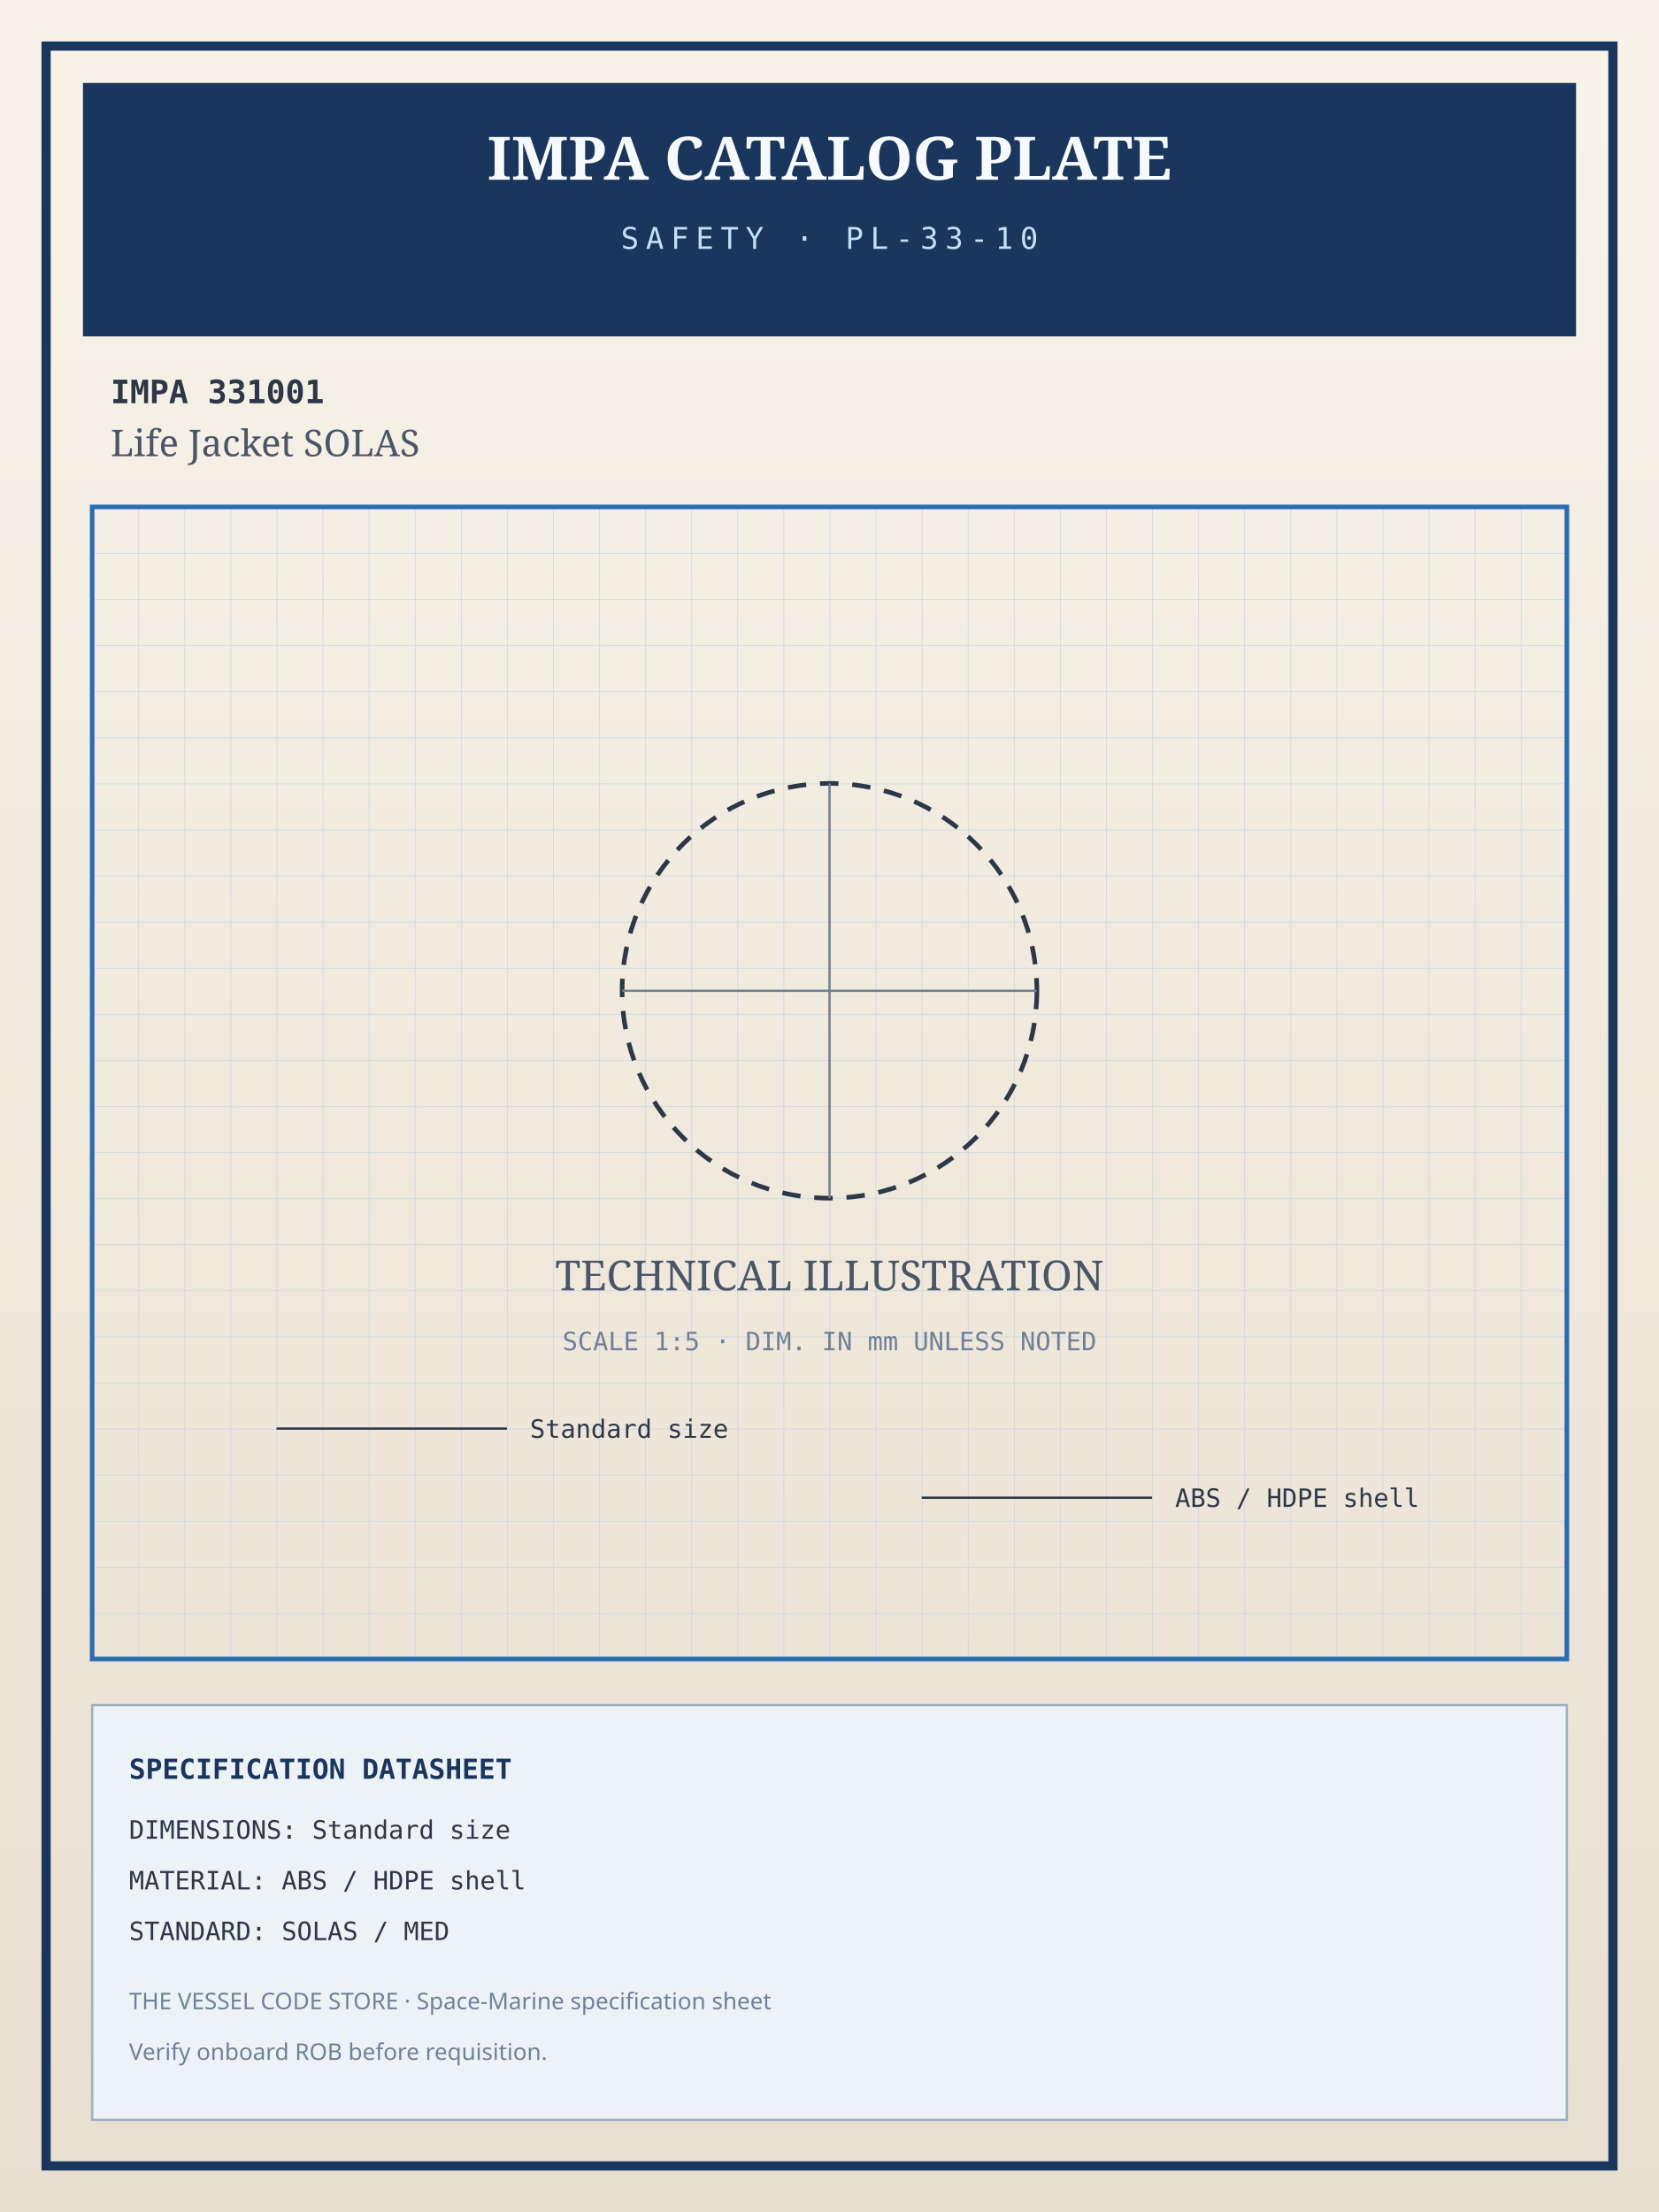
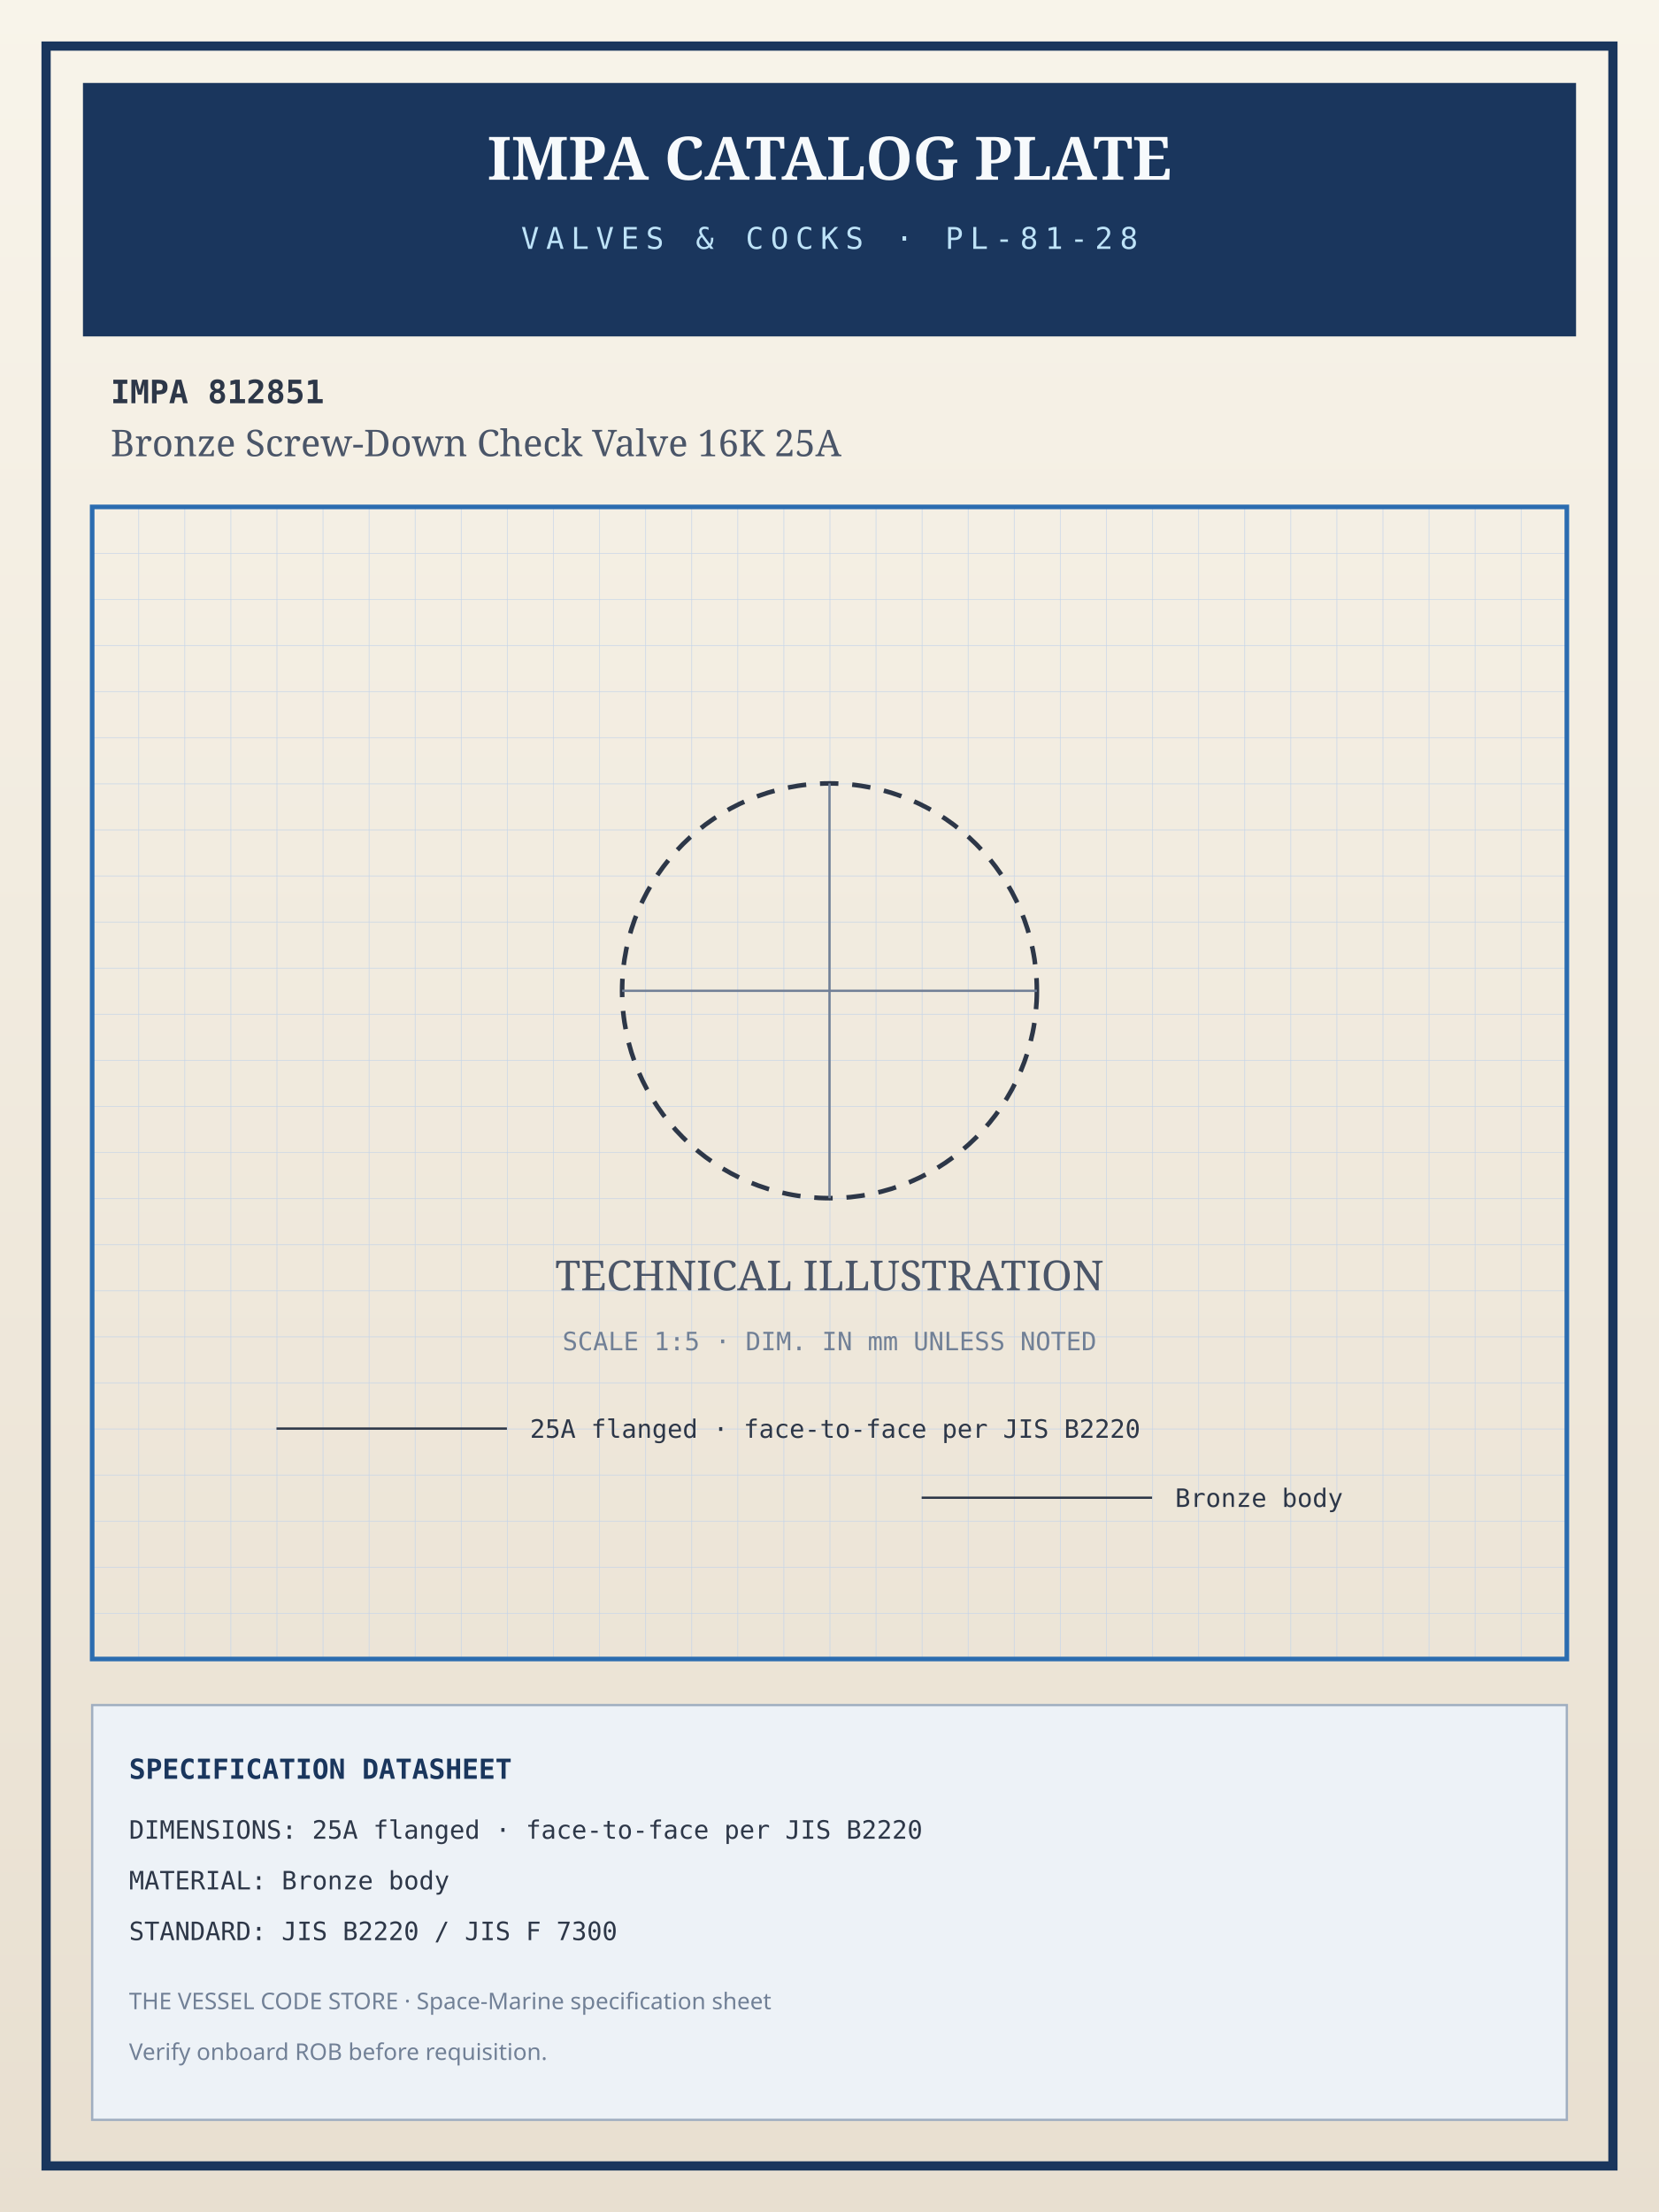
- <svg xmlns="http://www.w3.org/2000/svg" viewBox="0 0 720 960" role="img" aria-label="Life Jacket SOLAS catalog plate">
+ <svg xmlns="http://www.w3.org/2000/svg" viewBox="0 0 720 960" role="img" aria-label="Bronze Screw-Down Check Valve 16K 25A catalog plate">
  <defs>
-     <pattern id="grid-331001" width="20" height="20" patternUnits="userSpaceOnUse">
+     <pattern id="grid-812851" width="20" height="20" patternUnits="userSpaceOnUse">
      <path d="M 20 0 L 0 0 0 20" fill="none" stroke="#c5d4e8" stroke-width="0.5" />
    </pattern>
-     <linearGradient id="paper-331001" x1="0" y1="0" x2="0" y2="1">
+     <linearGradient id="paper-812851" x1="0" y1="0" x2="0" y2="1">
      <stop offset="0%" stop-color="#f8f4ea" />
      <stop offset="100%" stop-color="#e8dfd0" />
    </linearGradient>
  </defs>
-   <rect width="720" height="960" fill="url(#paper-331001)" />
+   <rect width="720" height="960" fill="url(#paper-812851)" />
  <rect x="20" y="20" width="680" height="920" fill="none" stroke="#1a365d" stroke-width="4" />
  <rect x="36" y="36" width="648" height="110" fill="#1a365d" />
  <text x="360" y="78" text-anchor="middle" fill="#f7fafc" font-family="Georgia, serif" font-size="26" font-weight="700">IMPA CATALOG PLATE</text>
-   <text x="360" y="108" text-anchor="middle" fill="#bee3f8" font-family="ui-monospace, monospace" font-size="13" letter-spacing="3">SAFETY · PL-33-10</text>
-   <text x="48" y="175" fill="#2d3748" font-family="ui-monospace,monospace" font-size="14" font-weight="700">IMPA 331001</text>
-   <text x="48" y="198" fill="#4a5568" font-family="Georgia,serif" font-size="16">Life Jacket SOLAS</text>
-   <rect x="40" y="220" width="640" height="500" fill="url(#grid-331001)" stroke="#2b6cb0" stroke-width="2" />
+   <text x="360" y="108" text-anchor="middle" fill="#bee3f8" font-family="ui-monospace, monospace" font-size="13" letter-spacing="3">VALVES &amp; COCKS · PL-81-28</text>
+   <text x="48" y="175" fill="#2d3748" font-family="ui-monospace,monospace" font-size="14" font-weight="700">IMPA 812851</text>
+   <text x="48" y="198" fill="#4a5568" font-family="Georgia,serif" font-size="16">Bronze Screw-Down Check Valve 16K 25A</text>
+   <rect x="40" y="220" width="640" height="500" fill="url(#grid-812851)" stroke="#2b6cb0" stroke-width="2" />
  <circle cx="360" cy="430" r="90" fill="none" stroke="#2d3748" stroke-width="2" stroke-dasharray="8 6" />
  <line x1="270" y1="430" x2="450" y2="430" stroke="#718096" stroke-width="1" />
  <line x1="360" y1="340" x2="360" y2="520" stroke="#718096" stroke-width="1" />
  <text x="360" y="560" text-anchor="middle" fill="#4a5568" font-family="Georgia, serif" font-size="18">TECHNICAL ILLUSTRATION</text>
  <text x="360" y="586" text-anchor="middle" fill="#718096" font-family="ui-monospace, monospace" font-size="11">SCALE 1:5 · DIM. IN mm UNLESS NOTED</text>
  <line x1="120" y1="620" x2="220" y2="620" stroke="#2d3748" stroke-width="1" />
-   <text x="230" y="624" fill="#2d3748" font-family="ui-monospace,monospace" font-size="11">Standard size</text>
+   <text x="230" y="624" fill="#2d3748" font-family="ui-monospace,monospace" font-size="11">25A flanged · face-to-face per JIS B2220</text>
  <line x1="400" y1="650" x2="500" y2="650" stroke="#2d3748" stroke-width="1" />
-   <text x="510" y="654" fill="#2d3748" font-family="ui-monospace,monospace" font-size="11">ABS / HDPE shell</text>
+   <text x="510" y="654" fill="#2d3748" font-family="ui-monospace,monospace" font-size="11">Bronze body</text>
  <rect x="40" y="740" width="640" height="180" fill="#edf2f7" stroke="#a0aec0" stroke-width="1" />
  <text x="56" y="772" fill="#1a365d" font-family="ui-monospace,monospace" font-size="12" font-weight="700">SPECIFICATION DATASHEET</text>
-   <text x="56" y="798" fill="#2d3748" font-family="ui-monospace,monospace" font-size="11">DIMENSIONS: Standard size</text>
-   <text x="56" y="820" fill="#2d3748" font-family="ui-monospace,monospace" font-size="11">MATERIAL: ABS / HDPE shell</text>
-   <text x="56" y="842" fill="#2d3748" font-family="ui-monospace,monospace" font-size="11">STANDARD: SOLAS / MED</text>
+   <text x="56" y="798" fill="#2d3748" font-family="ui-monospace,monospace" font-size="11">DIMENSIONS: 25A flanged · face-to-face per JIS B2220</text>
+   <text x="56" y="820" fill="#2d3748" font-family="ui-monospace,monospace" font-size="11">MATERIAL: Bronze body</text>
+   <text x="56" y="842" fill="#2d3748" font-family="ui-monospace,monospace" font-size="11">STANDARD: JIS B2220 / JIS F 7300</text>
  <text x="56" y="872" fill="#718096" font-family="ui-sans-serif,system-ui" font-size="10">THE VESSEL CODE STORE · Space-Marine specification sheet</text>
  <text x="56" y="894" fill="#718096" font-family="ui-sans-serif,system-ui" font-size="10">Verify onboard ROB before requisition.</text>
</svg>
